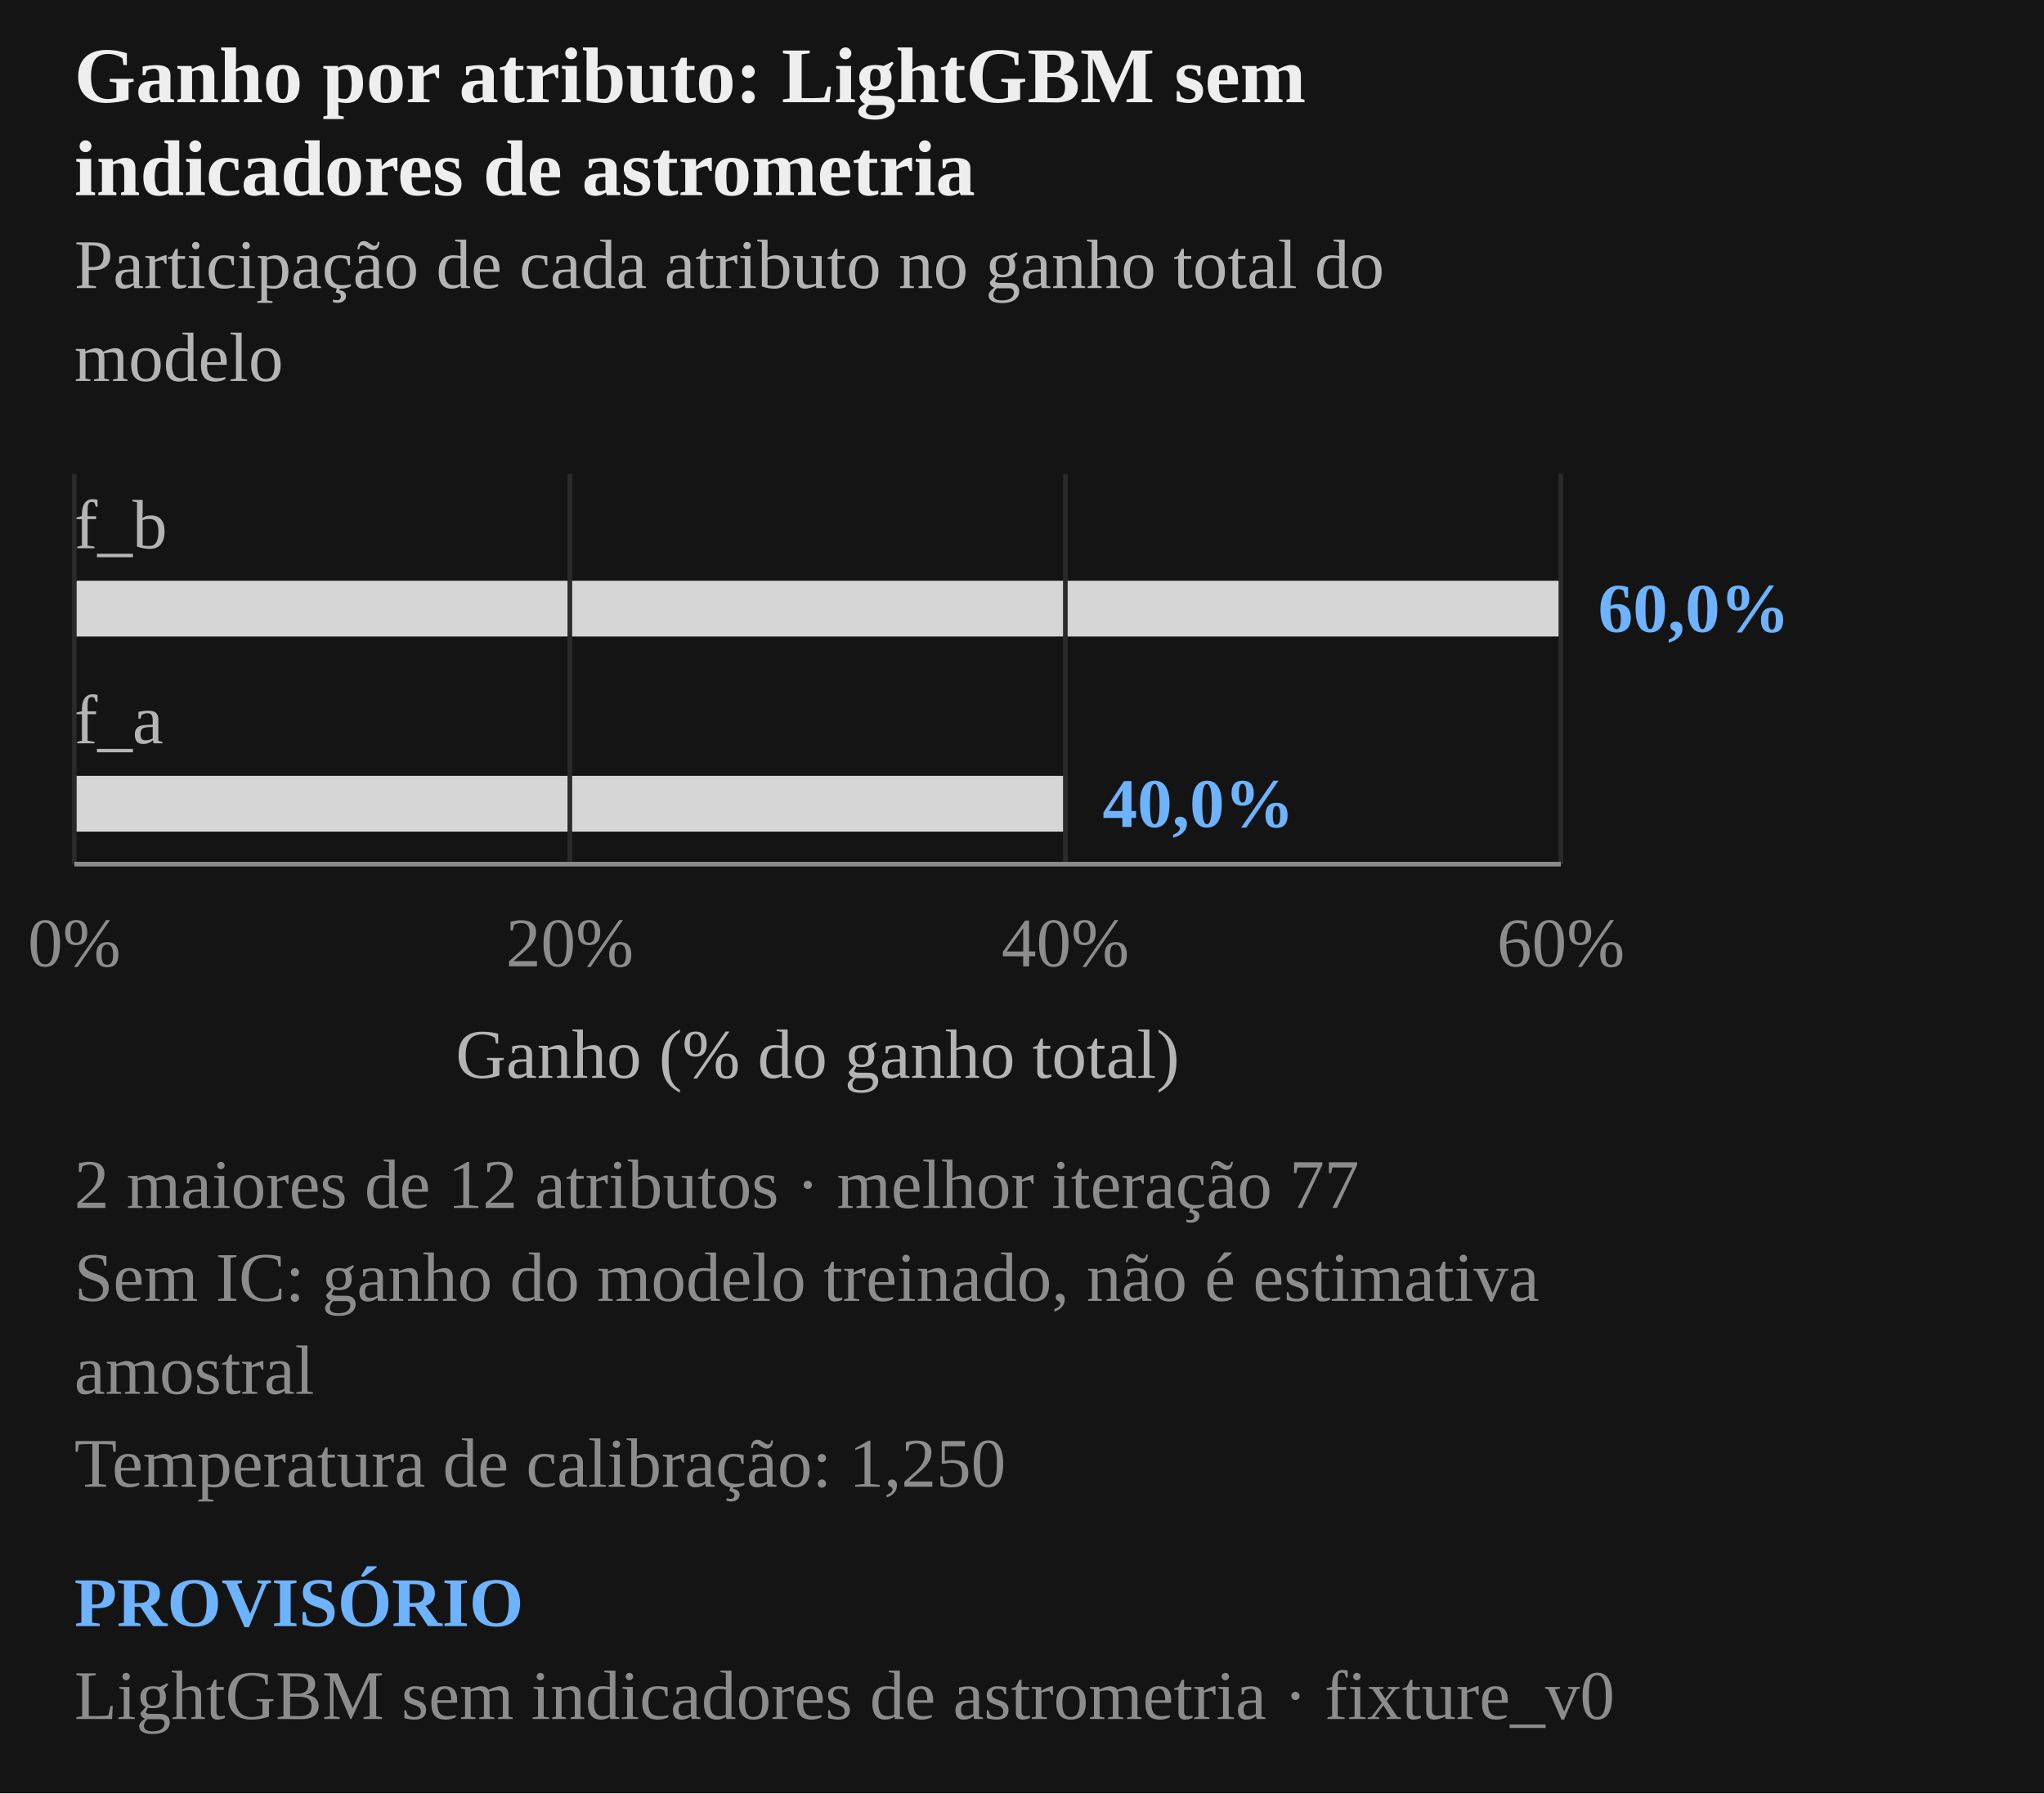
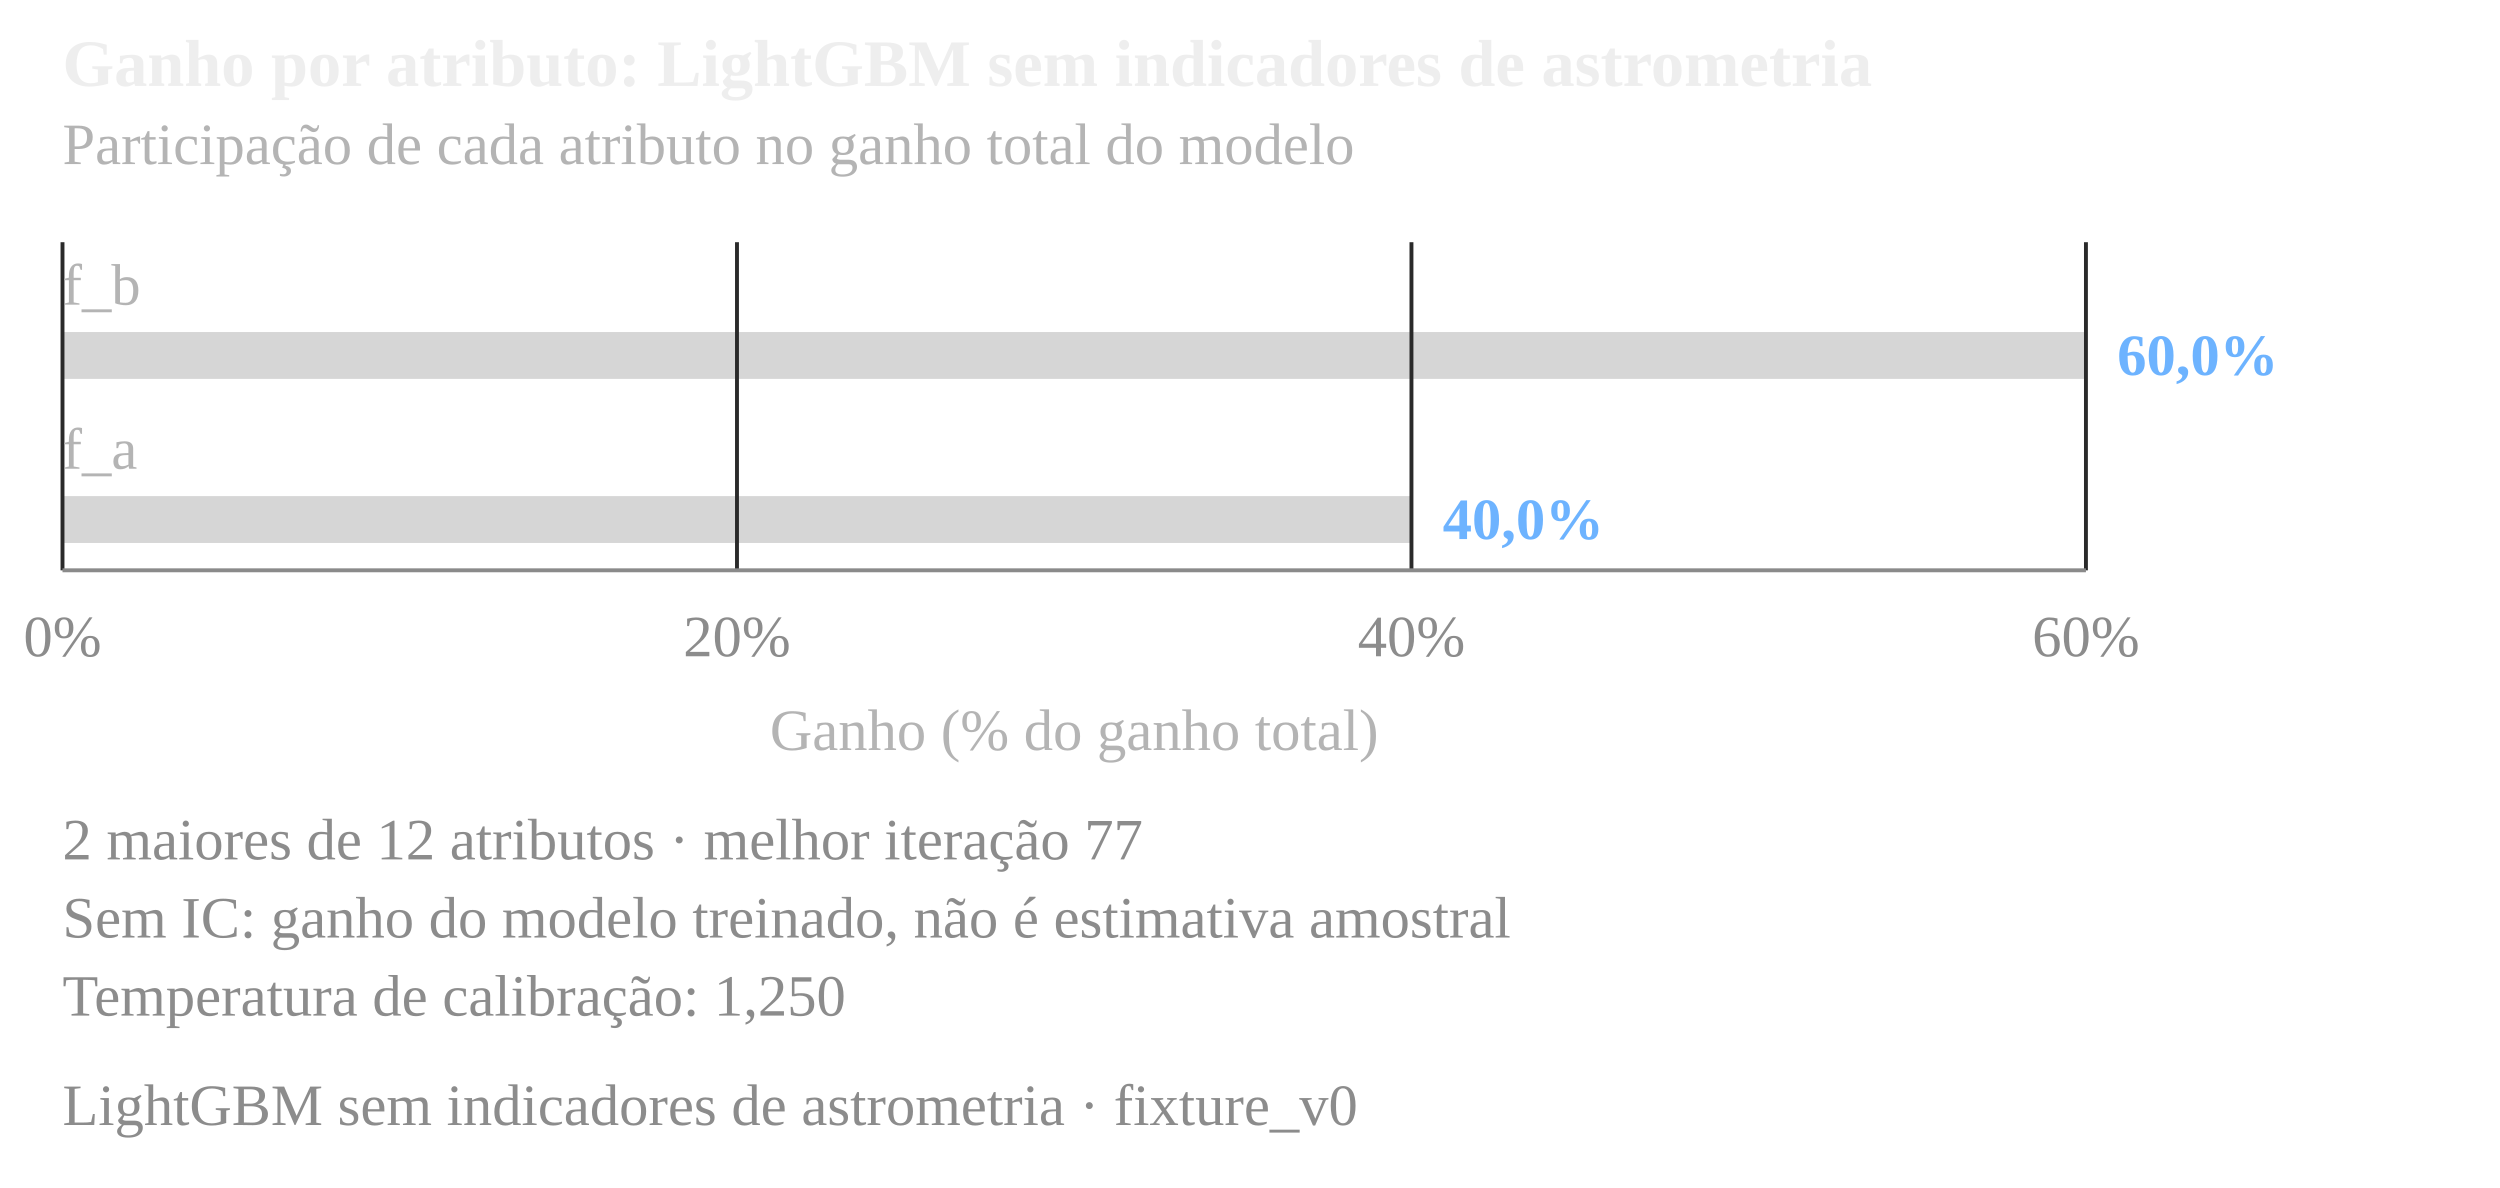
- <svg xmlns="http://www.w3.org/2000/svg" width="440" height="386" viewBox="0 0 440 386" role="img" aria-labelledby="ganho-lgbm-noind-title" aria-describedby="ganho-lgbm-noind-desc" stroke-linejoin="round" stroke-linecap="butt" style="max-width:100%;height:auto">
+ <svg xmlns="http://www.w3.org/2000/svg" width="640" height="304" viewBox="0 0 640 304" role="img" aria-labelledby="ganho-lgbm-noind-title" aria-describedby="ganho-lgbm-noind-desc" stroke-linejoin="round" stroke-linecap="butt" style="width:100%;min-width:640px;max-width:800px;height:auto">
  <g id="ganho-lgbm-noind-figure_1">
    <g id="ganho-lgbm-noind-patch_1">
-       <path d="M 0 386  L 440 386  L 440 0  L 0 0  z " style="fill: #141414" />
+       <path d="M 0 304  L 640 304  L 640 0  L 0 0  L 0 304  z " style="fill: none" />
    </g>
    <g id="ganho-lgbm-noind-axes_1">
      <g id="ganho-lgbm-noind-patch_2">
-         <path d="M 16 125  L 336 125  L 336 137  L 16 137  z " style="fill: #d6d6d6" />
+         <path d="M 16 85  L 534 85  L 534 97  L 16 97  z " style="fill: #d6d6d6" />
      </g>
      <g id="ganho-lgbm-noind-patch_3">
-         <path d="M 16 167  L 229.333 167  L 229.333 179  L 16 179  z " style="fill: #d6d6d6" />
+         <path d="M 16 127  L 361.333 127  L 361.333 139  L 16 139  z " style="fill: #d6d6d6" />
      </g>
      <g id="ganho-lgbm-noind-line2d_1">
-         <path d="M 16 102  L 16 186  " style="fill: none; stroke: #2a2a2a" />
+         <path d="M 16 62  L 16 146  " style="fill: none; stroke: #2a2a2a" />
      </g>
      <g id="ganho-lgbm-noind-line2d_2">
-         <path d="M 122.667 102  L 122.667 186  " style="fill: none; stroke: #2a2a2a" />
+         <path d="M 188.667 62  L 188.667 146  " style="fill: none; stroke: #2a2a2a" />
      </g>
      <g id="ganho-lgbm-noind-line2d_3">
-         <path d="M 229.333 102  L 229.333 186  " style="fill: none; stroke: #2a2a2a" />
+         <path d="M 361.333 62  L 361.333 146  " style="fill: none; stroke: #2a2a2a" />
      </g>
      <g id="ganho-lgbm-noind-line2d_4">
-         <path d="M 336 102  L 336 186  " style="fill: none; stroke: #2a2a2a" />
+         <path d="M 534 62  L 534 146  " style="fill: none; stroke: #2a2a2a" />
      </g>
      <g id="ganho-lgbm-noind-line2d_5">
-         <path d="M 16 186  L 336 186  " style="fill: none; stroke: #8a8a8a" />
+         <path d="M 16 146  L 534 146  " style="fill: none; stroke: #8a8a8a" />
      </g>
      <g id="ganho-lgbm-noind-text_1">
-         <text style="font-weight: 600; font-size: 17px; font-family: var(--font-sans, 'Inter', 'DejaVu Sans', sans-serif); text-anchor: start; fill: #eeeeee" x="16" y="22" transform="rotate(-0 16 22)">Ganho por atributo: LightGBM sem</text>
+         <text style="font-weight: 600; font-size: 17px; font-family: var(--font-sans, 'Inter', 'DejaVu Sans', sans-serif); text-anchor: start; fill: #eeeeee" x="16" y="22" transform="rotate(-0 16 22)">Ganho por atributo: LightGBM sem indicadores de astrometria</text>
      </g>
      <g id="ganho-lgbm-noind-text_2">
-         <text style="font-weight: 600; font-size: 17px; font-family: var(--font-sans, 'Inter', 'DejaVu Sans', sans-serif); text-anchor: start; fill: #eeeeee" x="16" y="42" transform="rotate(-0 16 42)">indicadores de astrometria</text>
+         <text style="font-size: 15px; font-family: var(--font-sans, 'Inter', 'DejaVu Sans', sans-serif); text-anchor: start; fill: #b4b4b4" x="16" y="42" transform="rotate(-0 16 42)">Participação de cada atributo no ganho total do modelo</text>
      </g>
      <g id="ganho-lgbm-noind-text_3">
-         <text style="font-size: 15px; font-family: var(--font-sans, 'Inter', 'DejaVu Sans', sans-serif); text-anchor: start; fill: #b4b4b4" x="16" y="62" transform="rotate(-0 16 62)">Participação de cada atributo no ganho total do</text>
+         <text style="font-size: 15px; font-family: var(--font-sans, 'Inter', 'DejaVu Sans', sans-serif); text-anchor: middle; fill: #8c8c8c" x="16" y="168" transform="rotate(-0 16 168)">0%</text>
      </g>
      <g id="ganho-lgbm-noind-text_4">
-         <text style="font-size: 15px; font-family: var(--font-sans, 'Inter', 'DejaVu Sans', sans-serif); text-anchor: start; fill: #b4b4b4" x="16" y="82" transform="rotate(-0 16 82)">modelo</text>
+         <text style="font-size: 15px; font-family: var(--font-sans, 'Inter', 'DejaVu Sans', sans-serif); text-anchor: middle; fill: #8c8c8c" x="188.667" y="168" transform="rotate(-0 188.6667 168)">20%</text>
      </g>
      <g id="ganho-lgbm-noind-text_5">
-         <text style="font-size: 15px; font-family: var(--font-sans, 'Inter', 'DejaVu Sans', sans-serif); text-anchor: middle; fill: #8c8c8c" x="16" y="208" transform="rotate(-0 16 208)">0%</text>
+         <text style="font-size: 15px; font-family: var(--font-sans, 'Inter', 'DejaVu Sans', sans-serif); text-anchor: middle; fill: #8c8c8c" x="361.333" y="168" transform="rotate(-0 361.3333 168)">40%</text>
      </g>
      <g id="ganho-lgbm-noind-text_6">
-         <text style="font-size: 15px; font-family: var(--font-sans, 'Inter', 'DejaVu Sans', sans-serif); text-anchor: middle; fill: #8c8c8c" x="122.667" y="208" transform="rotate(-0 122.6667 208)">20%</text>
+         <text style="font-size: 15px; font-family: var(--font-sans, 'Inter', 'DejaVu Sans', sans-serif); text-anchor: middle; fill: #8c8c8c" x="534" y="168" transform="rotate(-0 534 168)">60%</text>
      </g>
      <g id="ganho-lgbm-noind-text_7">
-         <text style="font-size: 15px; font-family: var(--font-sans, 'Inter', 'DejaVu Sans', sans-serif); text-anchor: middle; fill: #8c8c8c" x="229.333" y="208" transform="rotate(-0 229.3333 208)">40%</text>
+         <text style="font-size: 15px; font-family: var(--font-sans, 'Inter', 'DejaVu Sans', sans-serif); text-anchor: start; fill: #b4b4b4" x="16" y="78" transform="rotate(-0 16 78)">f_b</text>
      </g>
      <g id="ganho-lgbm-noind-text_8">
-         <text style="font-size: 15px; font-family: var(--font-sans, 'Inter', 'DejaVu Sans', sans-serif); text-anchor: middle; fill: #8c8c8c" x="336" y="208" transform="rotate(-0 336 208)">60%</text>
+         <text style="font-weight: 600; font-size: 15px; font-family: var(--font-sans, 'Inter', 'DejaVu Sans', sans-serif); text-anchor: start; fill: #6db3ff" x="542" y="96" transform="rotate(-0 542 96)">60,0%</text>
      </g>
      <g id="ganho-lgbm-noind-text_9">
-         <text style="font-size: 15px; font-family: var(--font-sans, 'Inter', 'DejaVu Sans', sans-serif); text-anchor: start; fill: #b4b4b4" x="16" y="118" transform="rotate(-0 16 118)">f_b</text>
+         <text style="font-size: 15px; font-family: var(--font-sans, 'Inter', 'DejaVu Sans', sans-serif); text-anchor: start; fill: #b4b4b4" x="16" y="120" transform="rotate(-0 16 120)">f_a</text>
      </g>
      <g id="ganho-lgbm-noind-text_10">
-         <text style="font-weight: 600; font-size: 15px; font-family: var(--font-sans, 'Inter', 'DejaVu Sans', sans-serif); text-anchor: start; fill: #6db3ff" x="344" y="136" transform="rotate(-0 344 136)">60,0%</text>
+         <text style="font-weight: 600; font-size: 15px; font-family: var(--font-sans, 'Inter', 'DejaVu Sans', sans-serif); text-anchor: start; fill: #6db3ff" x="369.333" y="138" transform="rotate(-0 369.3333 138)">40,0%</text>
      </g>
      <g id="ganho-lgbm-noind-text_11">
-         <text style="font-size: 15px; font-family: var(--font-sans, 'Inter', 'DejaVu Sans', sans-serif); text-anchor: start; fill: #b4b4b4" x="16" y="160" transform="rotate(-0 16 160)">f_a</text>
+         <text style="font-size: 15px; font-family: var(--font-sans, 'Inter', 'DejaVu Sans', sans-serif); text-anchor: middle; fill: #b4b4b4" x="275" y="192" transform="rotate(-0 275 192)">Ganho (% do ganho total)</text>
      </g>
      <g id="ganho-lgbm-noind-text_12">
-         <text style="font-weight: 600; font-size: 15px; font-family: var(--font-sans, 'Inter', 'DejaVu Sans', sans-serif); text-anchor: start; fill: #6db3ff" x="237.333" y="178" transform="rotate(-0 237.3333 178)">40,0%</text>
+         <text style="font-size: 15px; font-family: var(--font-sans, 'Inter', 'DejaVu Sans', sans-serif); text-anchor: start; fill: #8c8c8c" x="16" y="220" transform="rotate(-0 16 220)">2 maiores de 12 atributos · melhor iteração 77</text>
      </g>
      <g id="ganho-lgbm-noind-text_13">
-         <text style="font-size: 15px; font-family: var(--font-sans, 'Inter', 'DejaVu Sans', sans-serif); text-anchor: middle; fill: #b4b4b4" x="176" y="232" transform="rotate(-0 176 232)">Ganho (% do ganho total)</text>
+         <text style="font-size: 15px; font-family: var(--font-sans, 'Inter', 'DejaVu Sans', sans-serif); text-anchor: start; fill: #8c8c8c" x="16" y="240" transform="rotate(-0 16 240)">Sem IC: ganho do modelo treinado, não é estimativa amostral</text>
      </g>
      <g id="ganho-lgbm-noind-text_14">
-         <text style="font-size: 15px; font-family: var(--font-sans, 'Inter', 'DejaVu Sans', sans-serif); text-anchor: start; fill: #8c8c8c" x="16" y="260" transform="rotate(-0 16 260)">2 maiores de 12 atributos · melhor iteração 77</text>
+         <text style="font-size: 15px; font-family: var(--font-sans, 'Inter', 'DejaVu Sans', sans-serif); text-anchor: start; fill: #8c8c8c" x="16" y="260" transform="rotate(-0 16 260)">Temperatura de calibração: 1,250</text>
      </g>
      <g id="ganho-lgbm-noind-text_15">
-         <text style="font-size: 15px; font-family: var(--font-sans, 'Inter', 'DejaVu Sans', sans-serif); text-anchor: start; fill: #8c8c8c" x="16" y="280" transform="rotate(-0 16 280)">Sem IC: ganho do modelo treinado, não é estimativa</text>
-       </g>
-       <g id="ganho-lgbm-noind-text_16">
-         <text style="font-size: 15px; font-family: var(--font-sans, 'Inter', 'DejaVu Sans', sans-serif); text-anchor: start; fill: #8c8c8c" x="16" y="300" transform="rotate(-0 16 300)">amostral</text>
-       </g>
-       <g id="ganho-lgbm-noind-text_17">
-         <text style="font-size: 15px; font-family: var(--font-sans, 'Inter', 'DejaVu Sans', sans-serif); text-anchor: start; fill: #8c8c8c" x="16" y="320" transform="rotate(-0 16 320)">Temperatura de calibração: 1,250</text>
-       </g>
-       <g id="ganho-lgbm-noind-text_18">
-         <text style="font-weight: 600; font-size: 15px; font-family: var(--font-sans, 'Inter', 'DejaVu Sans', sans-serif); text-anchor: start; fill: #6db3ff" x="16" y="350" transform="rotate(-0 16 350)">PROVISÓRIO</text>
-       </g>
-       <g id="ganho-lgbm-noind-text_19">
-         <text style="font-size: 15px; font-family: var(--font-sans, 'Inter', 'DejaVu Sans', sans-serif); text-anchor: start; fill: #8c8c8c" x="16" y="370" transform="rotate(-0 16 370)">LightGBM sem indicadores de astrometria · fixture_v0</text>
+         <text style="font-size: 15px; font-family: var(--font-sans, 'Inter', 'DejaVu Sans', sans-serif); text-anchor: start; fill: #8c8c8c" x="16" y="288" transform="rotate(-0 16 288)">LightGBM sem indicadores de astrometria · fixture_v0</text>
      </g>
    </g>
  </g>
</svg>
